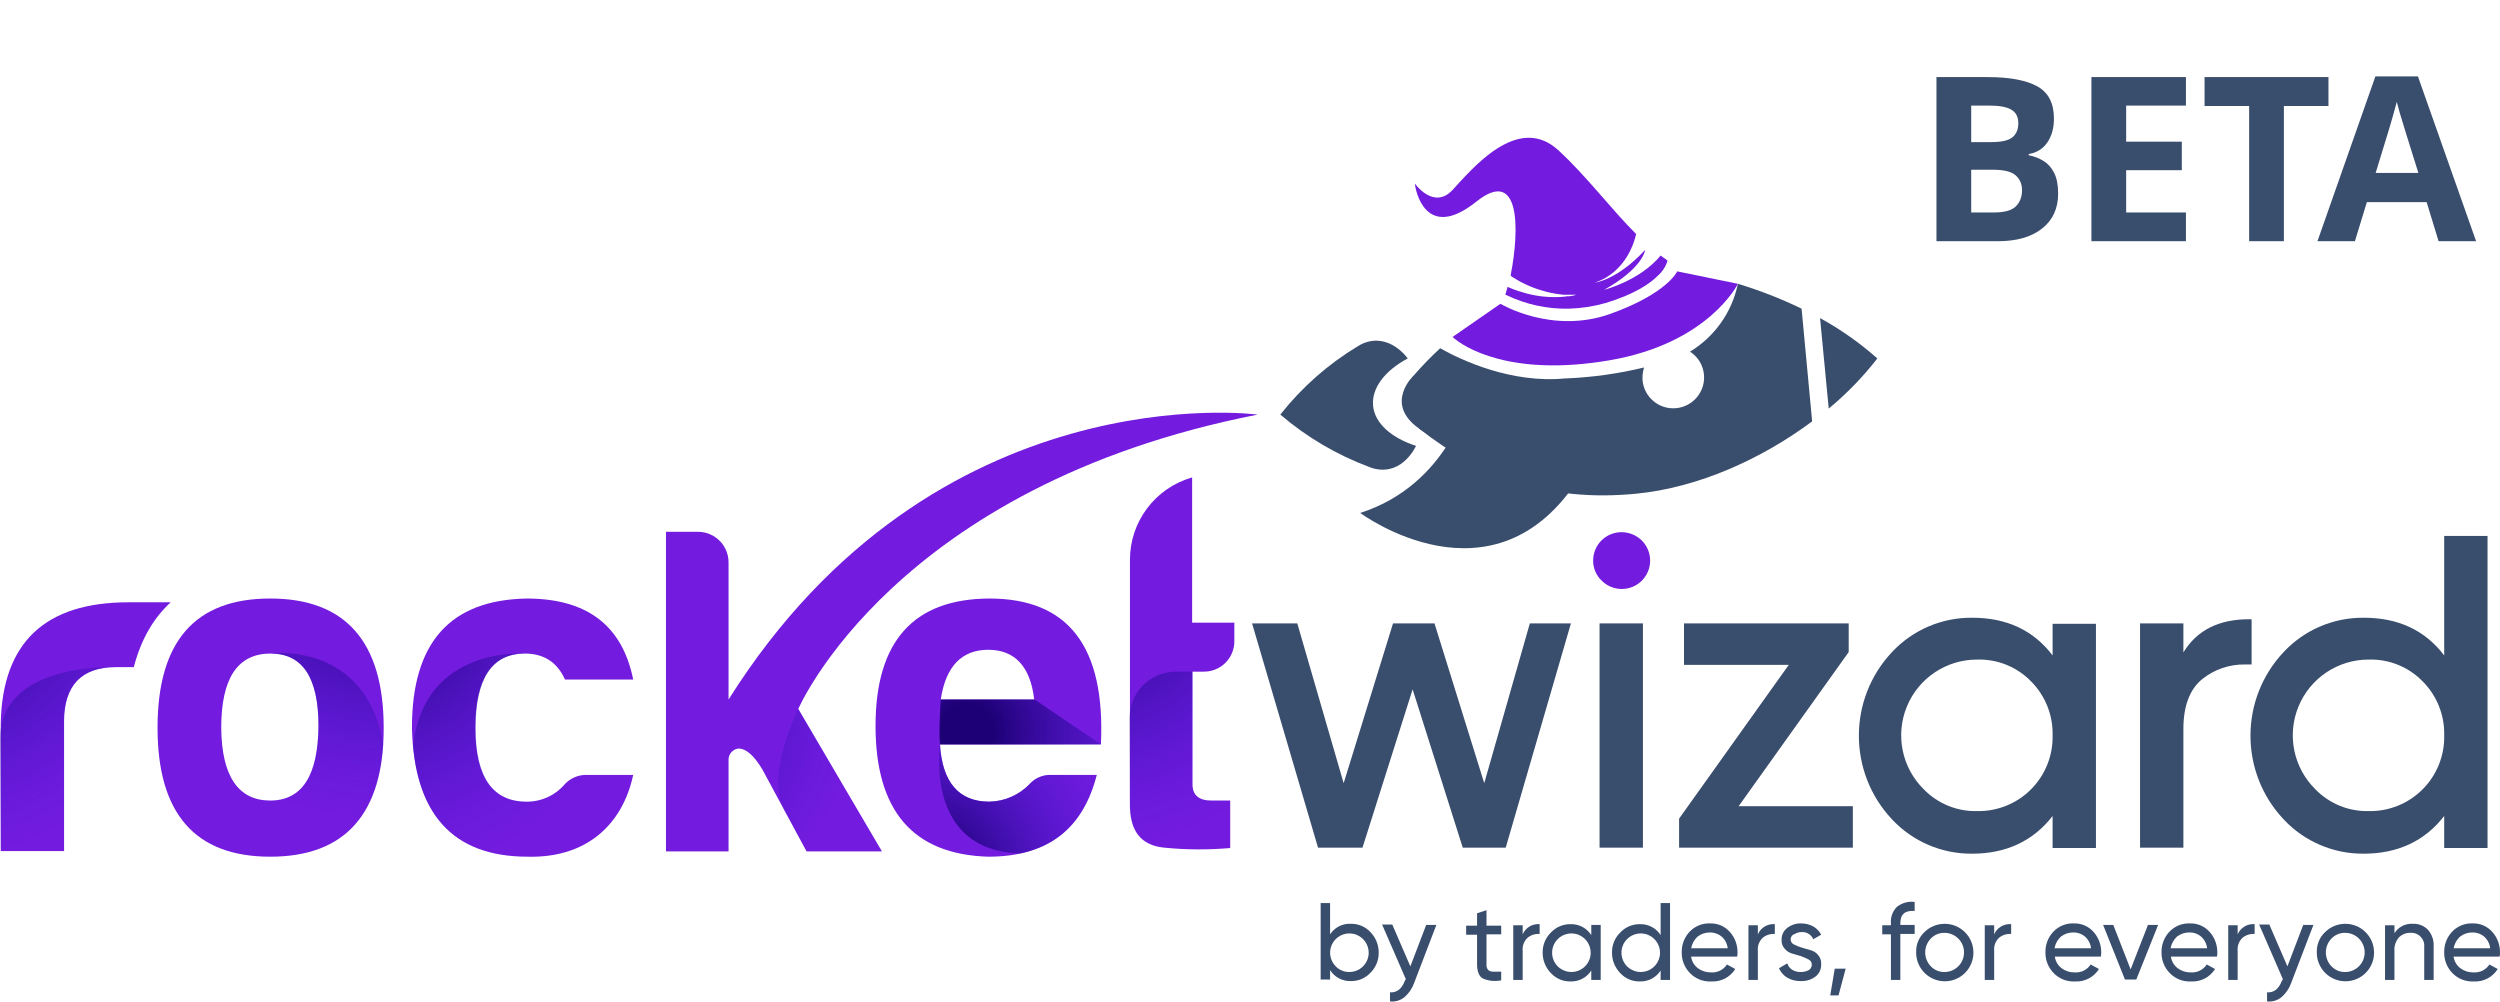
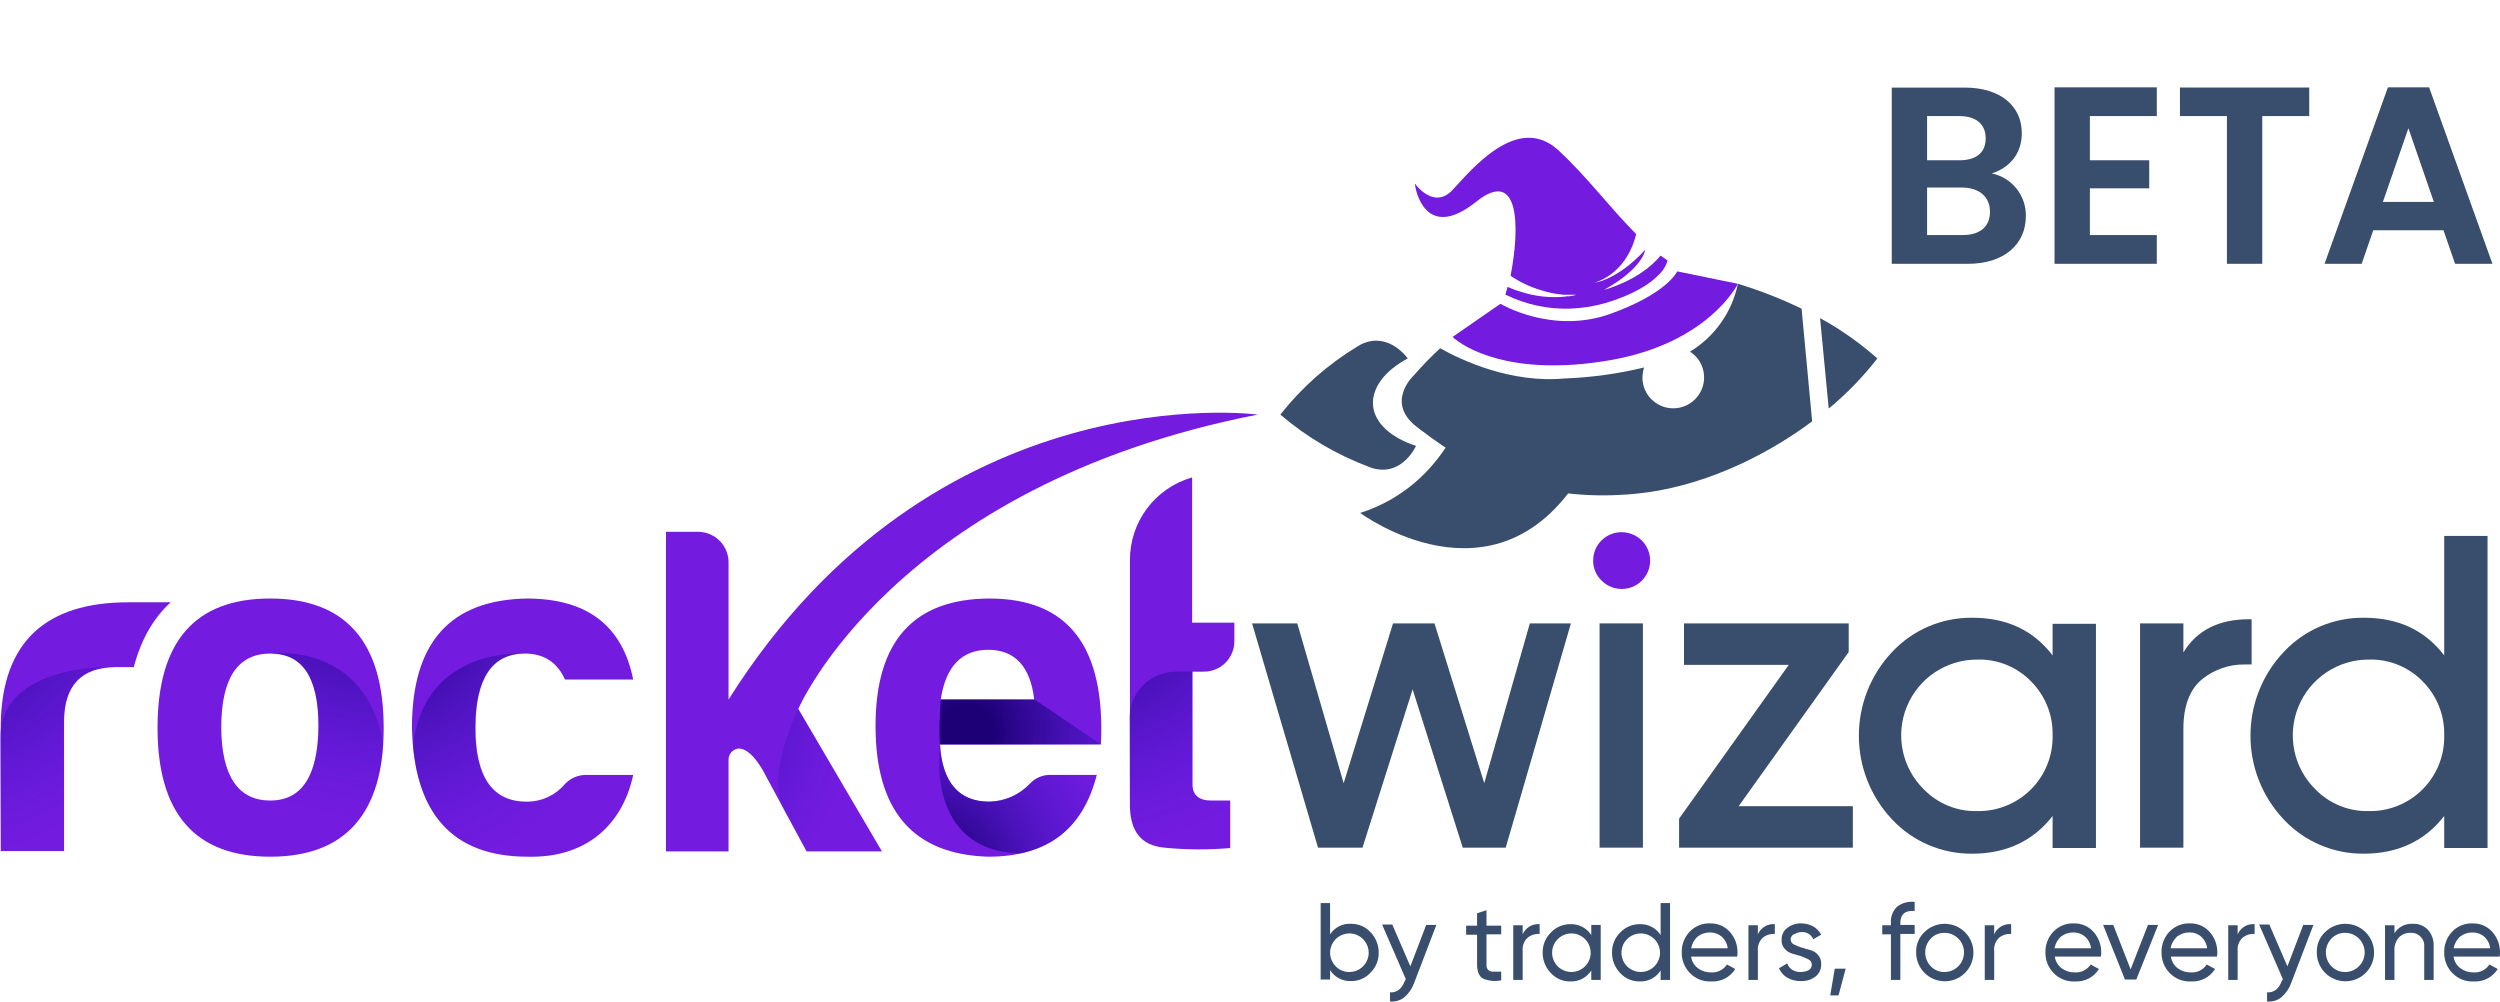
<svg xmlns="http://www.w3.org/2000/svg" xmlns:xlink="http://www.w3.org/1999/xlink" width="663.304" height="265.731" viewBox="0 0 663.304 265.731">
  <defs>
    <radialGradient id="radial-gradient" cx="-0.218" cy="-0.547" r="1.601" gradientTransform="translate(-0.295) scale(1.59 1)" gradientUnits="objectBoundingBox">
      <stop offset="0.117" stop-color="#1d0075" />
      <stop offset="1" stop-color="#451bde" stop-opacity="0" />
    </radialGradient>
    <radialGradient id="radial-gradient-2" cx="0.984" cy="-0.581" r="1.401" gradientTransform="matrix(1, 0, 0, 1, 0, 0)" xlink:href="#radial-gradient" />
    <radialGradient id="radial-gradient-3" cx="-0.882" cy="-0.024" r="1.577" gradientTransform="translate(-0.186) scale(1.371 1)" xlink:href="#radial-gradient" />
    <radialGradient id="radial-gradient-4" cx="-0.305" cy="-0.373" r="1.501" gradientTransform="translate(0.039) scale(0.922 1)" xlink:href="#radial-gradient" />
    <radialGradient id="radial-gradient-5" cx="-0.084" cy="-0.637" r="1.656" gradientTransform="translate(-0.386) scale(1.773 1)" xlink:href="#radial-gradient" />
    <radialGradient id="radial-gradient-6" cx="-0.353" cy="1.182" r="1.923" gradientTransform="translate(0.155) scale(0.69 1)" xlink:href="#radial-gradient" />
    <radialGradient id="radial-gradient-7" cx="-0.673" cy="0.696" r="4.927" gradientTransform="translate(0.361) scale(0.278 1)" xlink:href="#radial-gradient" />
    <radialGradient id="radial-gradient-8" cx="2.102" cy="1.385" r="1.388" gradientTransform="translate(-1.165) scale(3.329 1)" xlink:href="#radial-gradient" />
  </defs>
-   <text id="BETA" transform="translate(508.3 64)" fill="#394d6d" font-size="61" font-family="Poppins-Bold, Poppins" font-weight="700" letter-spacing="0.002em">
-     <tspan x="0" y="0">BETA</tspan>
-   </text>
+   <path id="Path_398" data-name="Path 398" d="M30.686-13.8c0,3.953-2.68,6.164-7.236,6.164H14v-12.6h9.246C27.805-20.234,30.686-17.822,30.686-13.8ZM29.547-33.3c0,3.819-2.546,5.829-6.968,5.829H14V-39.2h8.576C27-39.2,29.547-37.051,29.547-33.3ZM40.2-12.663a11.338,11.338,0,0,0-9.045-11.323c4.556-1.474,7.973-5.025,7.973-10.72,0-6.968-5.427-12.06-15.209-12.06H4.623V0H24.79C34.505,0,40.2-5.226,40.2-12.663Zm34.747-34.17H47.812V0H74.947V-7.638H57.192v-12.4H72.937V-27.47H57.192V-39.2H74.947ZM81.086-39.2H93.548V0h9.38V-39.2H115.39v-7.571h-34.3Zm73,39.2h9.916L147.189-46.833H136.268L119.451,0H129.3l3.082-8.911h18.626Zm-5.628-16.415H134.928L141.7-35.979Z" transform="translate(497.3 70)" fill="#394d6d" />
  <g id="SVG_2_JPG" transform="translate(-168.3 -319)">
    <g id="Group_358" data-name="Group 358" opacity="0.6">
      <rect id="Rectangle_658" data-name="Rectangle 658" width="159" height="133" transform="translate(507 319)" fill="none" />
    </g>
    <g id="Group_359" data-name="Group 359">
      <path id="Path_427" data-name="Path 427" d="M526.7,564.1a6.882,6.882,0,0,1,5.2,2.2,7.727,7.727,0,0,1,2.2,5.4,7.318,7.318,0,0,1-2.2,5.4,6.882,6.882,0,0,1-5.2,2.2,6.285,6.285,0,0,1-5.5-2.9v2.5h-2.5V558.6h2.5v8.3a6.2,6.2,0,0,1,5.5-2.8Zm-.3,12.8a5.123,5.123,0,1,0-3.7-1.5,4.975,4.975,0,0,0,3.7,1.5Z" fill="#394d6d" />
      <path id="Path_428" data-name="Path 428" d="M546.7,564.4h2.7l-5.9,15.4a8.878,8.878,0,0,1-2.6,3.8,5.192,5.192,0,0,1-3.8,1.1v-2.4q2.7.15,3.9-3l.3-.5L535,564.3h2.7l4.8,11.1Z" fill="#394d6d" />
      <path id="Path_429" data-name="Path 429" d="M566.6,566.9h-3.9v7.9a2.076,2.076,0,0,0,.4,1.5,1.728,1.728,0,0,0,1.3.5h2.2v2.3a8.042,8.042,0,0,1-4.9-.5c-1-.6-1.5-1.9-1.5-3.7V567h-2.9v-2.4h2.9v-3.3l2.5-.8v4.1h3.9Z" fill="#394d6d" />
      <path id="Path_430" data-name="Path 430" d="M572.3,566.9a4.475,4.475,0,0,1,4.5-2.7v2.6a4.552,4.552,0,0,0-3.2,1,4.192,4.192,0,0,0-1.3,3.5V579h-2.5V564.5h2.5Z" fill="#394d6d" />
      <path id="Path_431" data-name="Path 431" d="M590.5,564.4H593V579h-2.5v-2.5a6.285,6.285,0,0,1-5.5,2.9,6.882,6.882,0,0,1-5.2-2.2,7.727,7.727,0,0,1-2.2-5.4,7.318,7.318,0,0,1,2.2-5.4,7.036,7.036,0,0,1,5.2-2.2,6.285,6.285,0,0,1,5.5,2.9Zm-5.2,12.5a5.123,5.123,0,1,0-3.7-1.5A5.3,5.3,0,0,0,585.3,576.9Z" fill="#394d6d" />
      <path id="Path_432" data-name="Path 432" d="M608.9,558.6h2.5V579h-2.5v-2.5a6.285,6.285,0,0,1-5.5,2.9,6.882,6.882,0,0,1-5.2-2.2,7.727,7.727,0,0,1-2.2-5.4,7.318,7.318,0,0,1,2.2-5.4,7.036,7.036,0,0,1,5.2-2.2,6.285,6.285,0,0,1,5.5,2.9Zm-5.2,18.3a5.123,5.123,0,1,0-3.7-1.5A5.3,5.3,0,0,0,603.7,576.9Z" fill="#394d6d" />
      <path id="Path_433" data-name="Path 433" d="M617,572.9a4.655,4.655,0,0,0,1.8,3,5.625,5.625,0,0,0,3.5,1.1,4.637,4.637,0,0,0,4.2-2.1l2.2,1.2a7.029,7.029,0,0,1-6.4,3.3,7.31,7.31,0,0,1-5.6-2.2,7.618,7.618,0,0,1-2.2-5.5,7.707,7.707,0,0,1,2.1-5.5,7.089,7.089,0,0,1,5.5-2.2,6.673,6.673,0,0,1,5.2,2.3,8.01,8.01,0,0,1,2,5.4,4.1,4.1,0,0,1-.1,1.1H617Zm5.1-6.5a5.33,5.33,0,0,0-3.4,1.1,5.574,5.574,0,0,0-1.7,3.1h9.7a4.885,4.885,0,0,0-1.6-3.1,4.823,4.823,0,0,0-3-1.1Z" fill="#394d6d" />
      <path id="Path_434" data-name="Path 434" d="M634.7,566.9a4.475,4.475,0,0,1,4.5-2.7v2.6a4.552,4.552,0,0,0-3.2,1,4.192,4.192,0,0,0-1.3,3.5V579h-2.5V564.5h2.5Z" fill="#394d6d" />
      <path id="Path_435" data-name="Path 435" d="M643.4,568.3a1.478,1.478,0,0,0,.9,1.3,11.915,11.915,0,0,0,2,.8c.7.2,1.6.5,2.4.7a3.9,3.9,0,0,1,2,1.3,3.433,3.433,0,0,1,.8,2.5,3.934,3.934,0,0,1-1.5,3.2,6.053,6.053,0,0,1-3.9,1.2,6.87,6.87,0,0,1-3.6-.9,5.37,5.37,0,0,1-2.2-2.5l2.2-1.3a3.147,3.147,0,0,0,1.3,1.7,4.142,4.142,0,0,0,2.3.6,4.648,4.648,0,0,0,2.1-.5,1.645,1.645,0,0,0,.8-1.5,1.441,1.441,0,0,0-.8-1.3,19.5,19.5,0,0,0-2-.9c-.8-.2-1.6-.5-2.4-.7a3.9,3.9,0,0,1-2-1.3,3.188,3.188,0,0,1-.8-2.4,3.746,3.746,0,0,1,1.5-3.1,5.672,5.672,0,0,1,3.7-1.2,6.9,6.9,0,0,1,3.2.8,5.558,5.558,0,0,1,2.1,2.2l-2.1,1.2a3.136,3.136,0,0,0-3.1-1.9,3.453,3.453,0,0,0-1.8.5A1.5,1.5,0,0,0,643.4,568.3Z" fill="#394d6d" />
      <path id="Path_436" data-name="Path 436" d="M658,576l-1.9,7.1h-2.2l1.2-7.1Z" fill="#394d6d" />
      <path id="Path_437" data-name="Path 437" d="M676.3,560.7c-2.6-.2-3.8.9-3.8,3.3v.4h3.8v2.4h-3.8V579H670V566.9h-2.3v-2.4H670V564a5.531,5.531,0,0,1,1.6-4.4,6.3,6.3,0,0,1,4.7-1.3Z" fill="#394d6d" />
      <path id="Path_438" data-name="Path 438" d="M689.7,577.1a7.6,7.6,0,0,1-13-5.4,7.017,7.017,0,0,1,2.2-5.4,7.637,7.637,0,0,1,10.8,10.8Zm-5.5-.2a5.2,5.2,0,0,0,0-10.4,4.91,4.91,0,0,0-3.6,1.5,5.313,5.313,0,0,0,0,7.4,4.91,4.91,0,0,0,3.6,1.5Z" fill="#394d6d" />
      <path id="Path_439" data-name="Path 439" d="M697.4,566.9a4.475,4.475,0,0,1,4.5-2.7v2.6a4.552,4.552,0,0,0-3.2,1,4.192,4.192,0,0,0-1.3,3.5V579h-2.5V564.5h2.5Z" fill="#394d6d" />
      <path id="Path_440" data-name="Path 440" d="M713.5,572.9a4.655,4.655,0,0,0,1.8,3,5.625,5.625,0,0,0,3.5,1.1,4.637,4.637,0,0,0,4.2-2.1l2.2,1.2a7.029,7.029,0,0,1-6.4,3.3,7.31,7.31,0,0,1-5.6-2.2,7.618,7.618,0,0,1-2.2-5.5,7.707,7.707,0,0,1,2.1-5.5,7.089,7.089,0,0,1,5.5-2.2,6.673,6.673,0,0,1,5.2,2.3,8.01,8.01,0,0,1,2,5.4,4.1,4.1,0,0,1-.1,1.1H713.5Zm5-6.5a5.331,5.331,0,0,0-3.4,1.1,5.574,5.574,0,0,0-1.7,3.1h9.7a4.884,4.884,0,0,0-1.6-3.1A4.617,4.617,0,0,0,718.5,566.4Z" fill="#394d6d" />
      <path id="Path_441" data-name="Path 441" d="M738.2,564.4h2.7l-5.8,14.5h-3l-5.8-14.5H729l4.6,11.8Z" fill="#394d6d" />
      <path id="Path_442" data-name="Path 442" d="M744.3,572.9a4.655,4.655,0,0,0,1.8,3,5.625,5.625,0,0,0,3.5,1.1,4.637,4.637,0,0,0,4.2-2.1l2.2,1.2a7.029,7.029,0,0,1-6.4,3.3,7.31,7.31,0,0,1-5.6-2.2,7.618,7.618,0,0,1-2.2-5.5,7.707,7.707,0,0,1,2.1-5.5,7.089,7.089,0,0,1,5.5-2.2,6.673,6.673,0,0,1,5.2,2.3,8.01,8.01,0,0,1,2,5.4,4.1,4.1,0,0,1-.1,1.1H744.3Zm5-6.5a5.331,5.331,0,0,0-3.4,1.1,5.574,5.574,0,0,0-1.7,3.1h9.7a4.884,4.884,0,0,0-1.6-3.1A4.426,4.426,0,0,0,749.3,566.4Z" fill="#394d6d" />
      <path id="Path_443" data-name="Path 443" d="M762,566.9a4.475,4.475,0,0,1,4.5-2.7v2.6a4.552,4.552,0,0,0-3.2,1,4.192,4.192,0,0,0-1.3,3.5V579h-2.5V564.5H762Z" fill="#394d6d" />
      <path id="Path_444" data-name="Path 444" d="M779.4,564.4h2.7l-5.9,15.4a8.878,8.878,0,0,1-2.6,3.8,5.192,5.192,0,0,1-3.8,1.1v-2.4q2.7.15,3.9-3l.3-.5-6.3-14.5h2.7l4.8,11.1Z" fill="#394d6d" />
      <path id="Path_445" data-name="Path 445" d="M796,577.1a7.6,7.6,0,0,1-13-5.4,7.016,7.016,0,0,1,2.2-5.4A7.637,7.637,0,0,1,796,577.1Zm-5.5-.2a5.2,5.2,0,0,0,0-10.4,4.91,4.91,0,0,0-3.6,1.5,5.313,5.313,0,0,0,0,7.4,4.91,4.91,0,0,0,3.6,1.5Z" fill="#394d6d" />
      <path id="Path_446" data-name="Path 446" d="M808.4,564.1a5.279,5.279,0,0,1,4.1,1.6,6.178,6.178,0,0,1,1.5,4.4V579h-2.5v-8.8a3.337,3.337,0,0,0-1-2.7,3.252,3.252,0,0,0-2.6-1,4.143,4.143,0,0,0-3.1,1.2,4.889,4.889,0,0,0-1.2,3.6V579h-2.5V564.5h2.5v2.1a5.325,5.325,0,0,1,4.8-2.5Z" fill="#394d6d" />
      <path id="Path_447" data-name="Path 447" d="M819.3,572.9a4.655,4.655,0,0,0,1.8,3,5.625,5.625,0,0,0,3.5,1.1,4.637,4.637,0,0,0,4.2-2.1l2.2,1.2a7.029,7.029,0,0,1-6.4,3.3,7.309,7.309,0,0,1-5.6-2.2,7.618,7.618,0,0,1-2.2-5.5,7.707,7.707,0,0,1,2.1-5.5,7.089,7.089,0,0,1,5.5-2.2,6.673,6.673,0,0,1,5.2,2.3,8.01,8.01,0,0,1,2,5.4,4.1,4.1,0,0,1-.1,1.1H819.3Zm5.1-6.5a5.331,5.331,0,0,0-3.4,1.1,5.574,5.574,0,0,0-1.7,3.1H829a4.884,4.884,0,0,0-1.6-3.1,4.617,4.617,0,0,0-3-1.1Z" fill="#394d6d" />
    </g>
    <g id="Group_367" data-name="Group 367">
      <path id="Path_448" data-name="Path 448" d="M484.7,445.6c-.1,0-.1,0-.2.1a22.71,22.71,0,0,0-16.4,21.9v64.5c-.1,7.4,2.9,11.2,9.1,11.8a93.291,93.291,0,0,0,17.5.1V531.4h-5.1c-3.2,0-4.9-1.5-4.9-4.2v-30h2.9a8.05,8.05,0,0,0,8.2-8.2v-4.8H484.6V445.6Z" fill="#731bde" />
      <path id="Path_449" data-name="Path 449" d="M270.1,512.1c0,22.7-10.1,34.2-30.1,34.2s-29.9-11.5-29.9-34.2c0-23,10-34.3,29.9-34.3S270.1,489.2,270.1,512.1Zm-43.1,0c.1,12.8,4.5,19.3,13,19.3s12.7-6.7,12.8-19.8c0-12.8-4.2-19.2-12.7-19.2C231.3,492.4,227,499,227,512.1Z" fill="#731bde" />
      <path id="Path_450" data-name="Path 450" d="M308.3,546.3c-20,0-30.2-11.5-30.7-34.2,0-22.6,10.1-33.9,30.4-34.3,16,0,25.4,7.1,28.3,21.5H318.2c-2-4.5-5.5-6.9-10.7-6.9-8.7,0-13.1,6.6-13.1,19.7s4.6,19.7,13.8,19.6a13.041,13.041,0,0,0,10-4.7,7.73,7.73,0,0,1,5.6-2.4h12.5C333.4,538.1,323.6,546.7,308.3,546.3Z" fill="#731bde" />
      <path id="Path_451" data-name="Path 451" d="M430.5,546.3c-20-.6-29.9-12.2-29.9-34.7s10.1-33.7,30.2-33.8c21,0,30.8,12.8,29.6,38.7H417.7c.6,10.1,5,15.2,13.1,15.2a15.157,15.157,0,0,0,10.7-4.7,7.413,7.413,0,0,1,5.6-2.4h12.2C455.7,538.6,446.7,546.3,430.5,546.3Zm-12.6-41.7h24.8c-1-8.7-5.1-13.2-12.2-13.2s-11.3,4.5-12.6,13.2Z" fill="#731bde" />
      <g id="Group_365" data-name="Group 365">
        <path id="Path_452" data-name="Path 452" d="M651.2,403.4l2.3,24a84.452,84.452,0,0,0,12.9-13.3,83.751,83.751,0,0,0-15.2-10.7Z" fill="#394d6d" />
        <g id="Group_361" data-name="Group 361">
          <g id="Group_360" data-name="Group 360">
            <path id="Path_453" data-name="Path 453" d="M558,424.3s-5.2,23.2-28.8,30.8c0,0,35.6,26.5,58.3-9.7l-2.2-23.7Z" fill="#394d6d" />
          </g>
          <path id="Path_454" data-name="Path 454" d="M544,437.3s-3.4,7.7-10.8,6.1a7.493,7.493,0,0,1-1.6-.5A78.326,78.326,0,0,1,508,429a76.192,76.192,0,0,1,20.5-18.1,10.926,10.926,0,0,1,1.5-.8c7-2.9,11.8,4,11.8,4-6,3.2-9.6,7.8-9.2,12.5S537.5,435.2,544,437.3Z" fill="#394d6d" />
        </g>
        <g id="Group_364" data-name="Group 364">
          <g id="Group_363" data-name="Group 363">
            <g id="Group_362" data-name="Group 362">
              <path id="Path_455" data-name="Path 455" d="M613.3,391s-2.5,5.8-17.8,11.3c-15.5,5.5-29.1-2.7-29.1-2.7l-12.7,8.8c2.9,2.7,15.4,10.7,41.6,6.2,26.4-4.5,34.1-20.3,34.1-20.3Z" fill="#731bde" />
            </g>
            <path id="Path_456" data-name="Path 456" d="M560,372.5c11.5-9.2,11.6,6.8,9.1,19.6a.1.1,0,0,1,.1.1l.2.2c.2.1.3.2.5.3.3.2.7.4,1,.6a21.169,21.169,0,0,0,2.1,1.1,27.529,27.529,0,0,0,4.5,1.7,25.57,25.57,0,0,0,4.8,1,4.868,4.868,0,0,0,1.2.1h3l.6-.1-.6.1-.3.1-.3.1-.6.1-.6.1h-.6l-.6.1c-.4,0-.8.1-1.3.1a29.02,29.02,0,0,1-5.1-.2,27.841,27.841,0,0,1-5-1.1,22.511,22.511,0,0,1-2.4-.8c-.4-.2-.8-.3-1.2-.5-.1,0-.1-.1-.2-.1l-.6,2.1.3.1a36.379,36.379,0,0,0,16.6,3.6,40,40,0,0,0,9.7-1.5c7.6-2.3,11.7-5.1,13.7-7.1a8.786,8.786,0,0,0,2.6-3.7l.1-.5c-.6-.4-1.2-.9-1.8-1.3-5.5,6.7-15,9.1-15,9.1,10.4-5.8,10.9-10.6,10.9-10.6-7.5,8.1-13.4,8.7-13.4,8.7,8.7-2.9,10.7-11.6,11-12.9-6.8-6.8-13.1-15.3-20.6-22.2-10.9-10.1-23.3,5.4-28.2,10.6-5,5.2-9.9-1.8-9.9-1.8C543.8,369.4,546.5,383.3,560,372.5Z" fill="#731bde" />
          </g>
        </g>
        <path id="Path_457" data-name="Path 457" d="M543.5,418.5s-8.2,7.5,1.3,14.2,9.5-8.6,9.5-8.6Z" fill="#394d6d" />
        <path id="Path_458" data-name="Path 458" d="M646.3,400.9a114.053,114.053,0,0,0-16.9-6.6,27.563,27.563,0,0,1-12.7,18h0a8.079,8.079,0,0,1,3.7,6.1,8.184,8.184,0,0,1-16.3,1.5,9.629,9.629,0,0,1,.4-3.4h0a106.122,106.122,0,0,1-20.7,2.9h-.2c-14.4,1.4-27.7-4.9-33.2-8a92.748,92.748,0,0,0-6.9,7.1l1.3,14.2c16.1,12.6,33.7,19.6,57.5,17.3,16.7-1.6,33.5-9.3,46.8-19.2Z" fill="#394d6d" />
      </g>
      <path id="Path_459" data-name="Path 459" d="M380.1,507.1h0S405.5,447.9,502,429c0,0-85.6-11.5-140.4,75.6V468.2a8.11,8.11,0,0,0-8-8.1H345v84.8h16.6V520.8a2.986,2.986,0,0,1,2.6-3.2c2.1,0,4.2,1.9,6.4,5.6l11.7,21.7h20l-22.2-37.8Z" fill="#731bde" />
      <path id="Path_460" data-name="Path 460" d="M213.6,478.8H202.4q-33.15,0-33.9,31.9v34.1h16.8V510.5c0-9.6,4.6-14.5,13.8-14.5h4.7C205.8,488.3,209.3,482.7,213.6,478.8Z" fill="#731bde" />
      <g id="Group_366" data-name="Group 366">
        <path id="Path_461" data-name="Path 461" d="M562.1,526.8l-13.2-42.4h-11l-13.1,42.4-12.3-42.4h-12L518,543.9h11.8l13.3-42,13.3,42h11.4l17.3-59.5H574.2Z" fill="#394d6d" />
        <rect id="Rectangle_659" data-name="Rectangle 659" width="11.5" height="59.5" transform="translate(592.7 484.4)" fill="#394d6d" />
        <path id="Path_462" data-name="Path 462" d="M598.6,460.2a7.512,7.512,0,0,0-7.6,7.5,7.254,7.254,0,0,0,2.2,5.3,7.531,7.531,0,1,0,10.7-10.6,7.671,7.671,0,0,0-5.3-2.2Z" fill="#731bde" />
        <path id="Path_463" data-name="Path 463" d="M658.8,492v-7.6H615.1v11h27.8l-29.1,40.8v7.7h46.1v-11H629.6Z" fill="#394d6d" />
        <path id="Path_464" data-name="Path 464" d="M712.9,492.9c-5.1-6.7-12.2-10-21.3-10a28.733,28.733,0,0,0-21.3,9.1,32.4,32.4,0,0,0,0,44.4,28.732,28.732,0,0,0,21.3,9.1c9,0,16.2-3.4,21.3-10V544h11.5V484.5H712.9Zm0,21.2a19.646,19.646,0,0,1-20,20.1,19.08,19.08,0,0,1-14.2-5.8A20.1,20.1,0,0,1,692.9,494a19.148,19.148,0,0,1,14.3,5.8,19.608,19.608,0,0,1,5.7,14.3Z" fill="#394d6d" />
        <path id="Path_465" data-name="Path 465" d="M765.7,483.3H765c-8,0-13.8,2.9-17.4,8.8v-7.7H736.1v59.5h11.5V512.4c0-6.1,1.7-10.6,5.1-13.3a17.643,17.643,0,0,1,11.2-3.8h1.8v-12Z" fill="#394d6d" />
        <path id="Path_466" data-name="Path 466" d="M816.8,461.1v31.8c-5.1-6.7-12.2-10-21.3-10a28.733,28.733,0,0,0-21.3,9.1,32.4,32.4,0,0,0,0,44.4,28.732,28.732,0,0,0,21.3,9.1c9,0,16.2-3.4,21.3-10V544h11.5V461.2H816.8Zm0,53a19.646,19.646,0,0,1-20,20.1,19.08,19.08,0,0,1-14.2-5.8A20.1,20.1,0,0,1,796.8,494a19.148,19.148,0,0,1,14.3,5.8A19.608,19.608,0,0,1,816.8,514.1Z" fill="#394d6d" />
      </g>
      <path id="Path_467" data-name="Path 467" d="M185.2,544.8V510.5c0-9.6,4.6-14.5,13.8-14.5,0,0-30.7-1.5-30.7,19.2v29.5h16.9Z" fill="url(#radial-gradient)" />
      <path id="Path_468" data-name="Path 468" d="M240.1,546.3c18.6,0,28.7-10,29.9-29.8-4.7-27.5-29.9-24.1-29.9-24.1,8.5,0,12.7,6.4,12.7,19.2-.1,13.1-4.4,19.8-12.8,19.8a10.962,10.962,0,0,1-9.9-5.3L216,535.5C220.9,542.7,228.9,546.3,240.1,546.3Z" fill="url(#radial-gradient-2)" />
      <path id="Path_469" data-name="Path 469" d="M380.1,507.1s-8.7,17.4-3.8,26.6,6,11.1,6,11.1h20Z" fill="url(#radial-gradient-3)" />
      <path id="Path_470" data-name="Path 470" d="M323.9,524.6a7.358,7.358,0,0,0-5.6,2.4,12.892,12.892,0,0,1-10,4.7c-9.2.1-13.8-6.5-13.8-19.6s4.4-19.7,13.1-19.7c0,0-26.7-2.1-29.7,24.4,1.7,19.6,11.9,29.5,30.4,29.5,15.3.4,25.1-8.2,28.1-21.7H323.9Z" fill="url(#radial-gradient-4)" />
      <path id="Path_471" data-name="Path 471" d="M494.6,531.4V544a93.307,93.307,0,0,1-17.5-.1c-6.2-.6-9.2-4.5-9.1-11.8V509.5a12.291,12.291,0,0,1,12.3-12.3h4.3v30c0,2.7,1.6,4.2,4.9,4.2h5.1Z" fill="url(#radial-gradient-5)" />
      <path id="Path_472" data-name="Path 472" d="M459.3,524.6H447.1a7.075,7.075,0,0,0-5.6,2.4,15.334,15.334,0,0,1-10.7,4.7c-8.1,0-12.5-5.1-13.1-15.2,0,0-4.3,28.5,21.5,28.9C450,543,456.4,535.8,459.3,524.6Z" fill="url(#radial-gradient-6)" />
      <path id="Path_473" data-name="Path 473" d="M417.9,504.6s-.6,8.9-.2,11.9h42.7l-17.6-11.9Z" fill="url(#radial-gradient-7)" />
      <path id="Path_474" data-name="Path 474" d="M361.7,468.1a8.11,8.11,0,0,0-8-8.1h-8.6v47.8c0,18.5,16.6-3.2,16.6-3.2Z" fill="url(#radial-gradient-8)" />
    </g>
  </g>
</svg>
